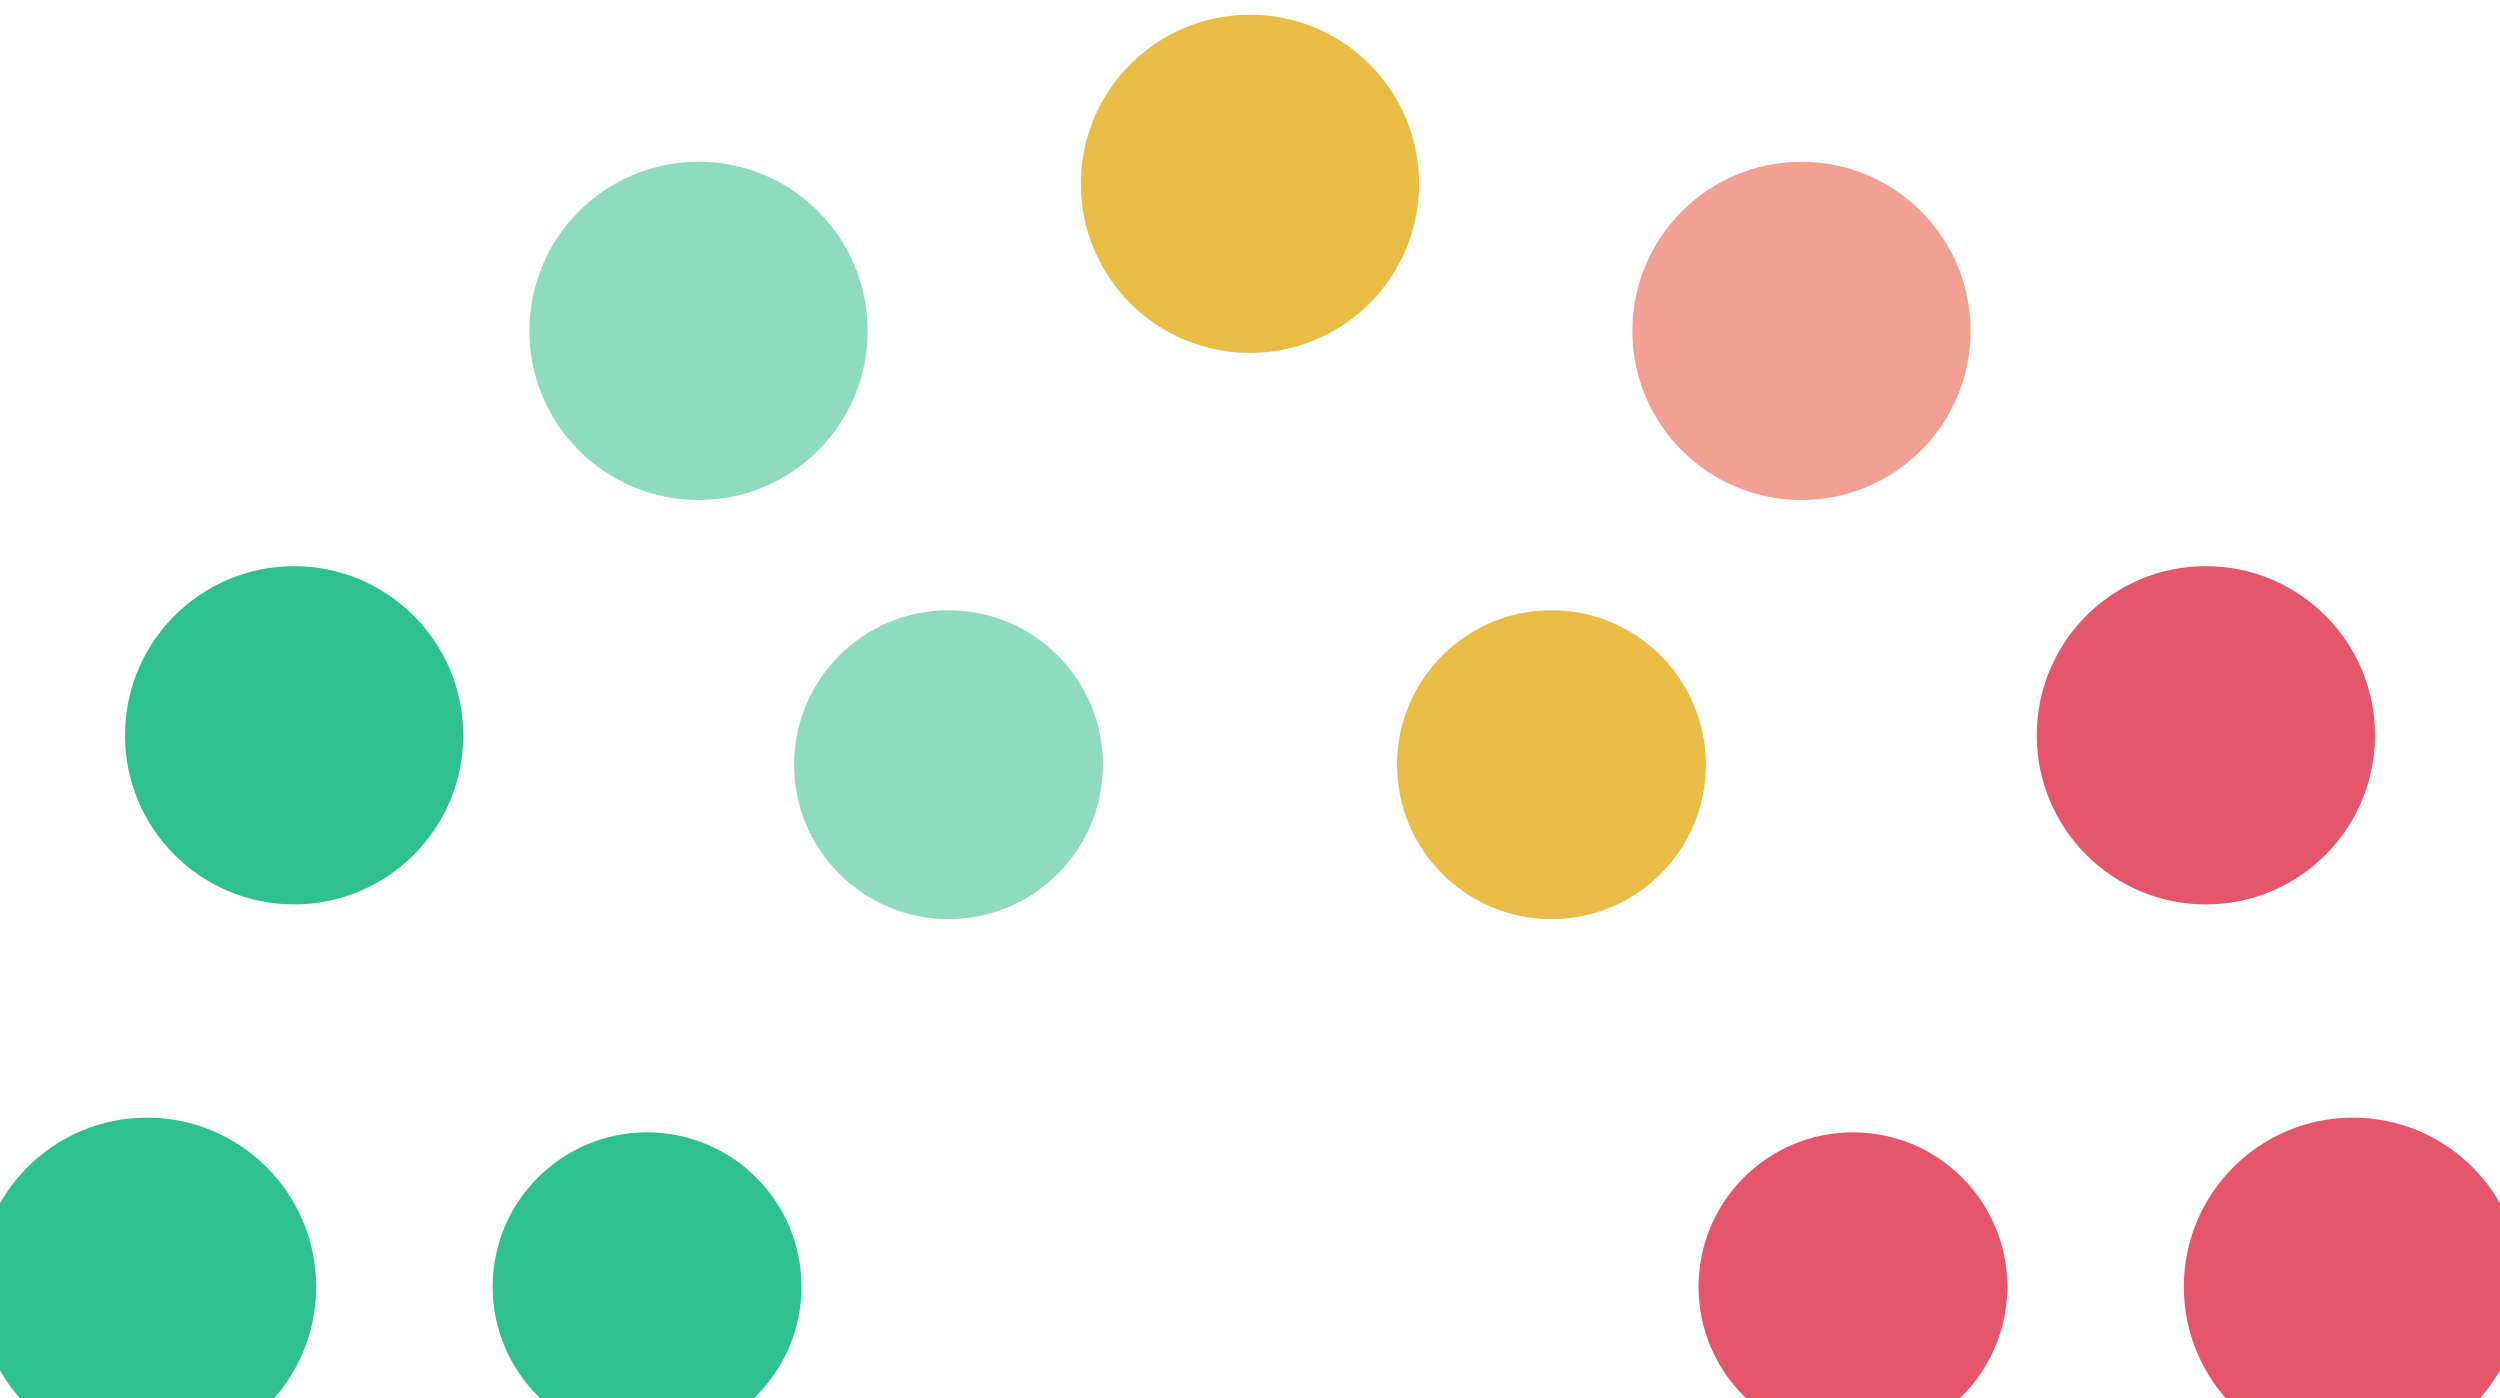
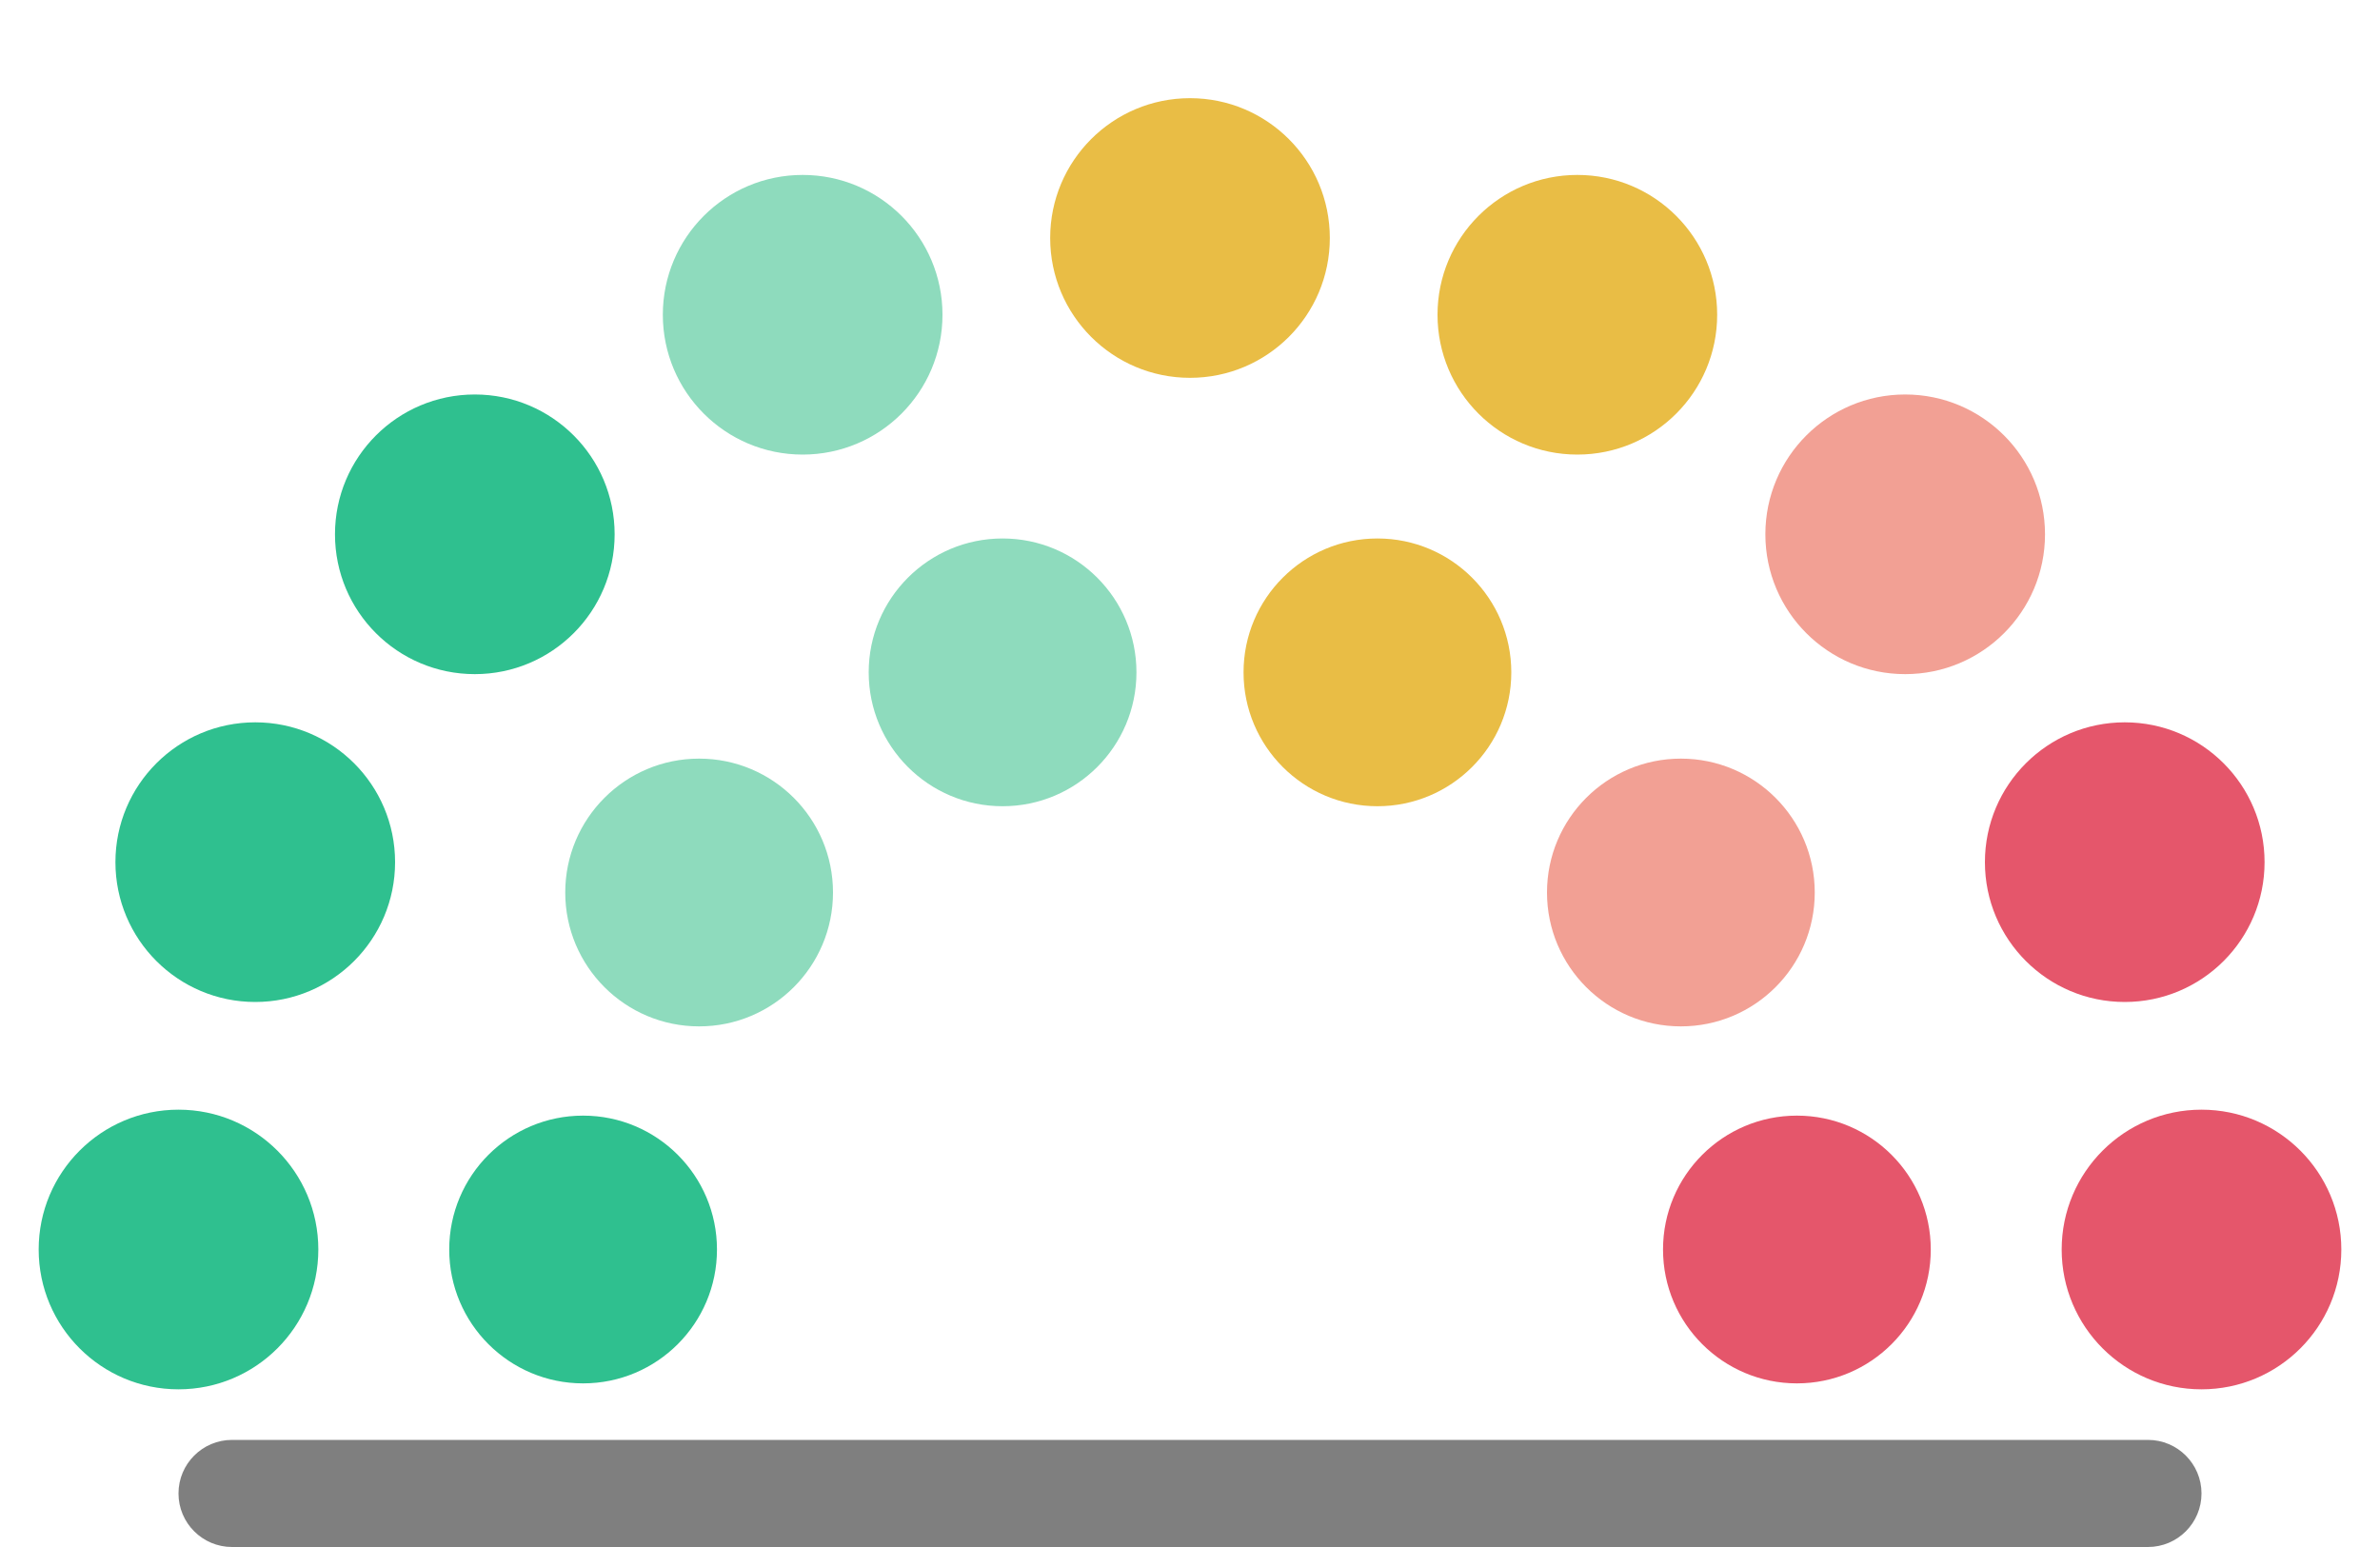
- <svg viewBox="0 0 34 19" aria-hidden="true">
-   <circle cx="2.0" cy="17.5" r="2.3" fill="#2fc08f" />
-   <circle cx="4.0" cy="10.0" r="2.3" fill="#2fc08f" />
-   <circle cx="9.5" cy="4.5" r="2.3" fill="#8edbbd" />
-   <circle cx="17.0" cy="2.5" r="2.3" fill="#e9bd45" />
-   <circle cx="24.5" cy="4.5" r="2.3" fill="#f2a094" />
-   <circle cx="30.0" cy="10.0" r="2.3" fill="#e5566b" />
-   <circle cx="32.0" cy="17.5" r="2.3" fill="#e5566b" />
-   <circle cx="8.8" cy="17.5" r="2.1" fill="#2fc08f" />
-   <circle cx="12.9" cy="10.4" r="2.1" fill="#8edbbd" />
-   <circle cx="21.1" cy="10.4" r="2.1" fill="#e9bd45" />
-   <circle cx="25.2" cy="17.5" r="2.1" fill="#e5566b" />
+ <svg class="mark" width="40" height="26" viewBox="0 0 40 26" aria-hidden="true">
+   <circle cx="3.00" cy="21.00" r="2.35" fill="#2fc08f" />
+   <circle cx="4.29" cy="14.49" r="2.35" fill="#2fc08f" />
+   <circle cx="7.98" cy="8.98" r="2.35" fill="#2fc08f" />
+   <circle cx="13.49" cy="5.29" r="2.35" fill="#8edbbd" />
+   <circle cx="20.00" cy="4.00" r="2.35" fill="#e9bd45" />
+   <circle cx="26.51" cy="5.29" r="2.35" fill="#e9bd45" />
+   <circle cx="32.02" cy="8.98" r="2.35" fill="#f2a094" />
+   <circle cx="35.71" cy="14.49" r="2.35" fill="#e5566b" />
+   <circle cx="37.00" cy="21.00" r="2.35" fill="#e5566b" />
+   <circle cx="9.80" cy="21.00" r="2.25" fill="#2fc08f" />
+   <circle cx="11.75" cy="15.00" r="2.25" fill="#8edbbd" />
+   <circle cx="16.85" cy="11.30" r="2.25" fill="#8edbbd" />
+   <circle cx="23.15" cy="11.30" r="2.25" fill="#e9bd45" />
+   <circle cx="28.25" cy="15.00" r="2.25" fill="#f2a094" />
+   <circle cx="30.20" cy="21.00" r="2.25" fill="#e5566b" />
+   <rect x="3" y="24.2" width="34" height="1.8" rx=".9" fill="currentColor" opacity=".5" />
</svg>
